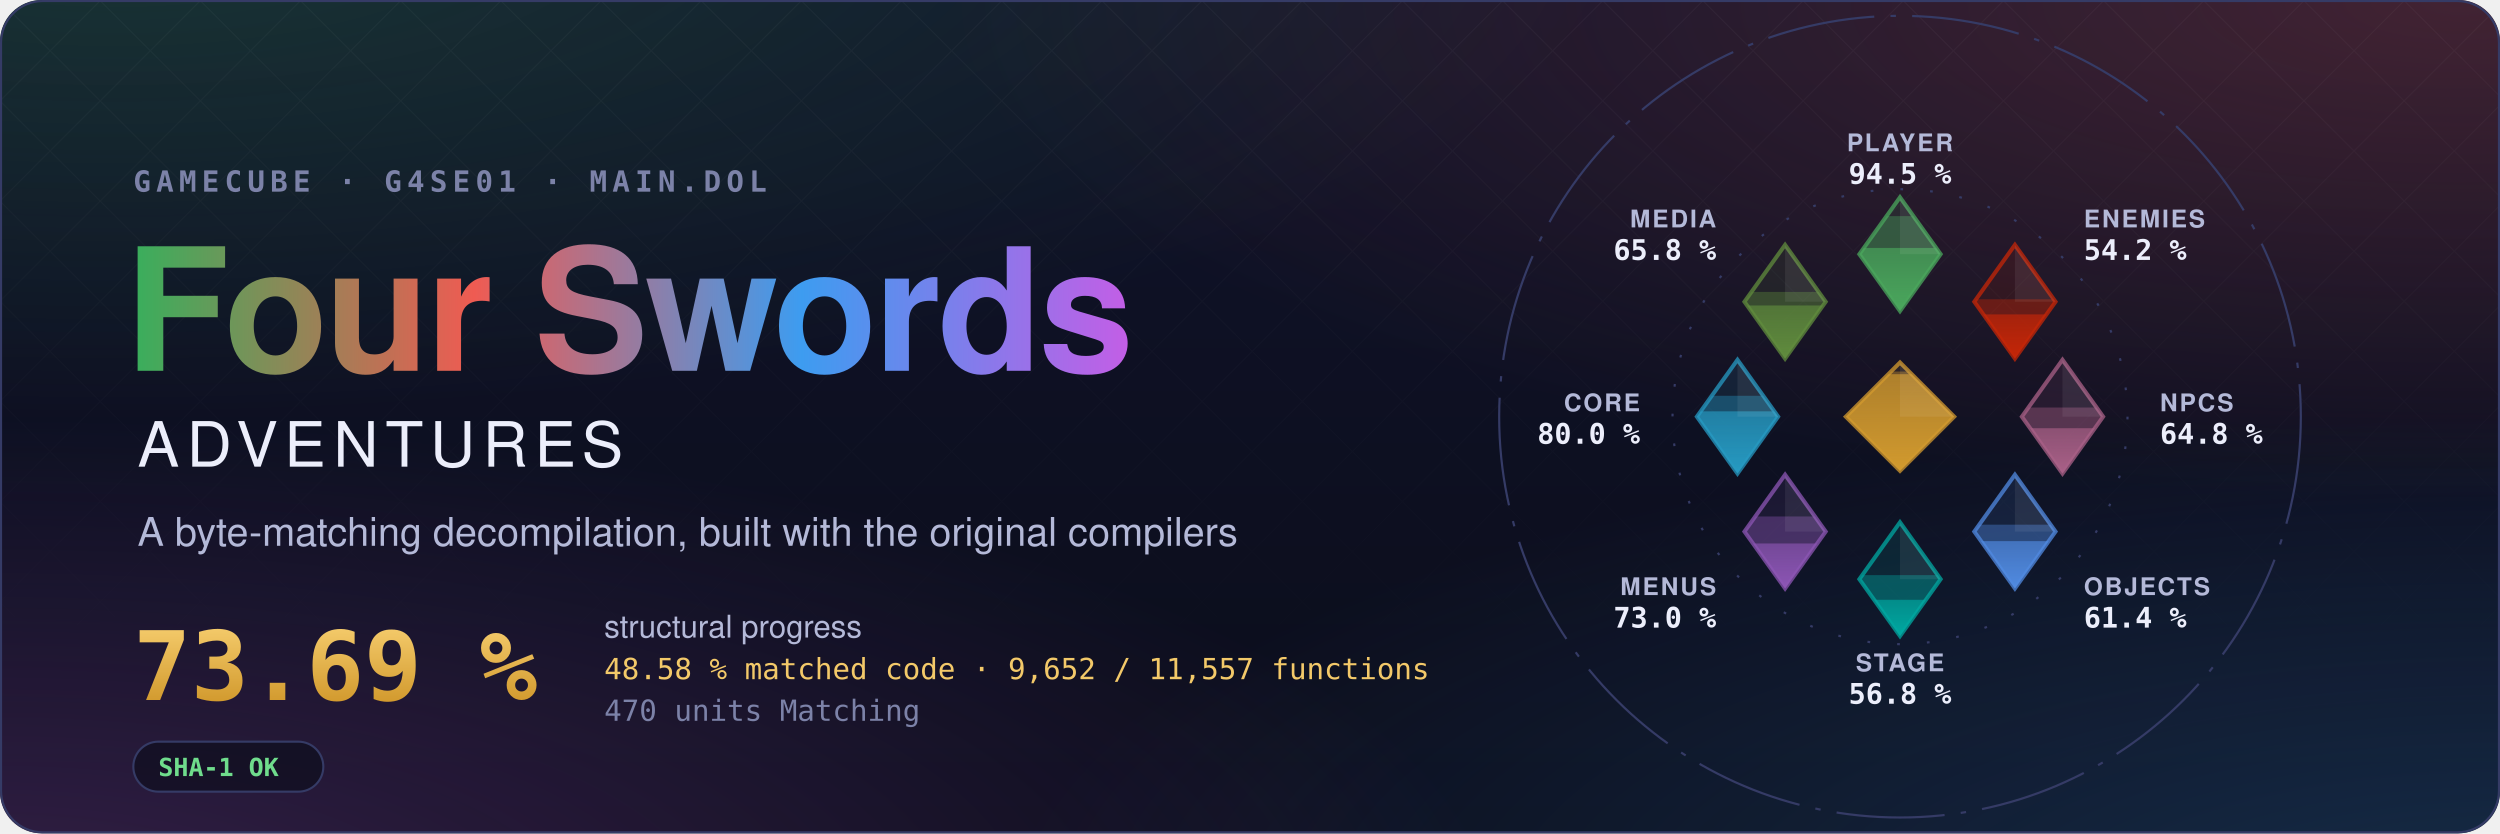
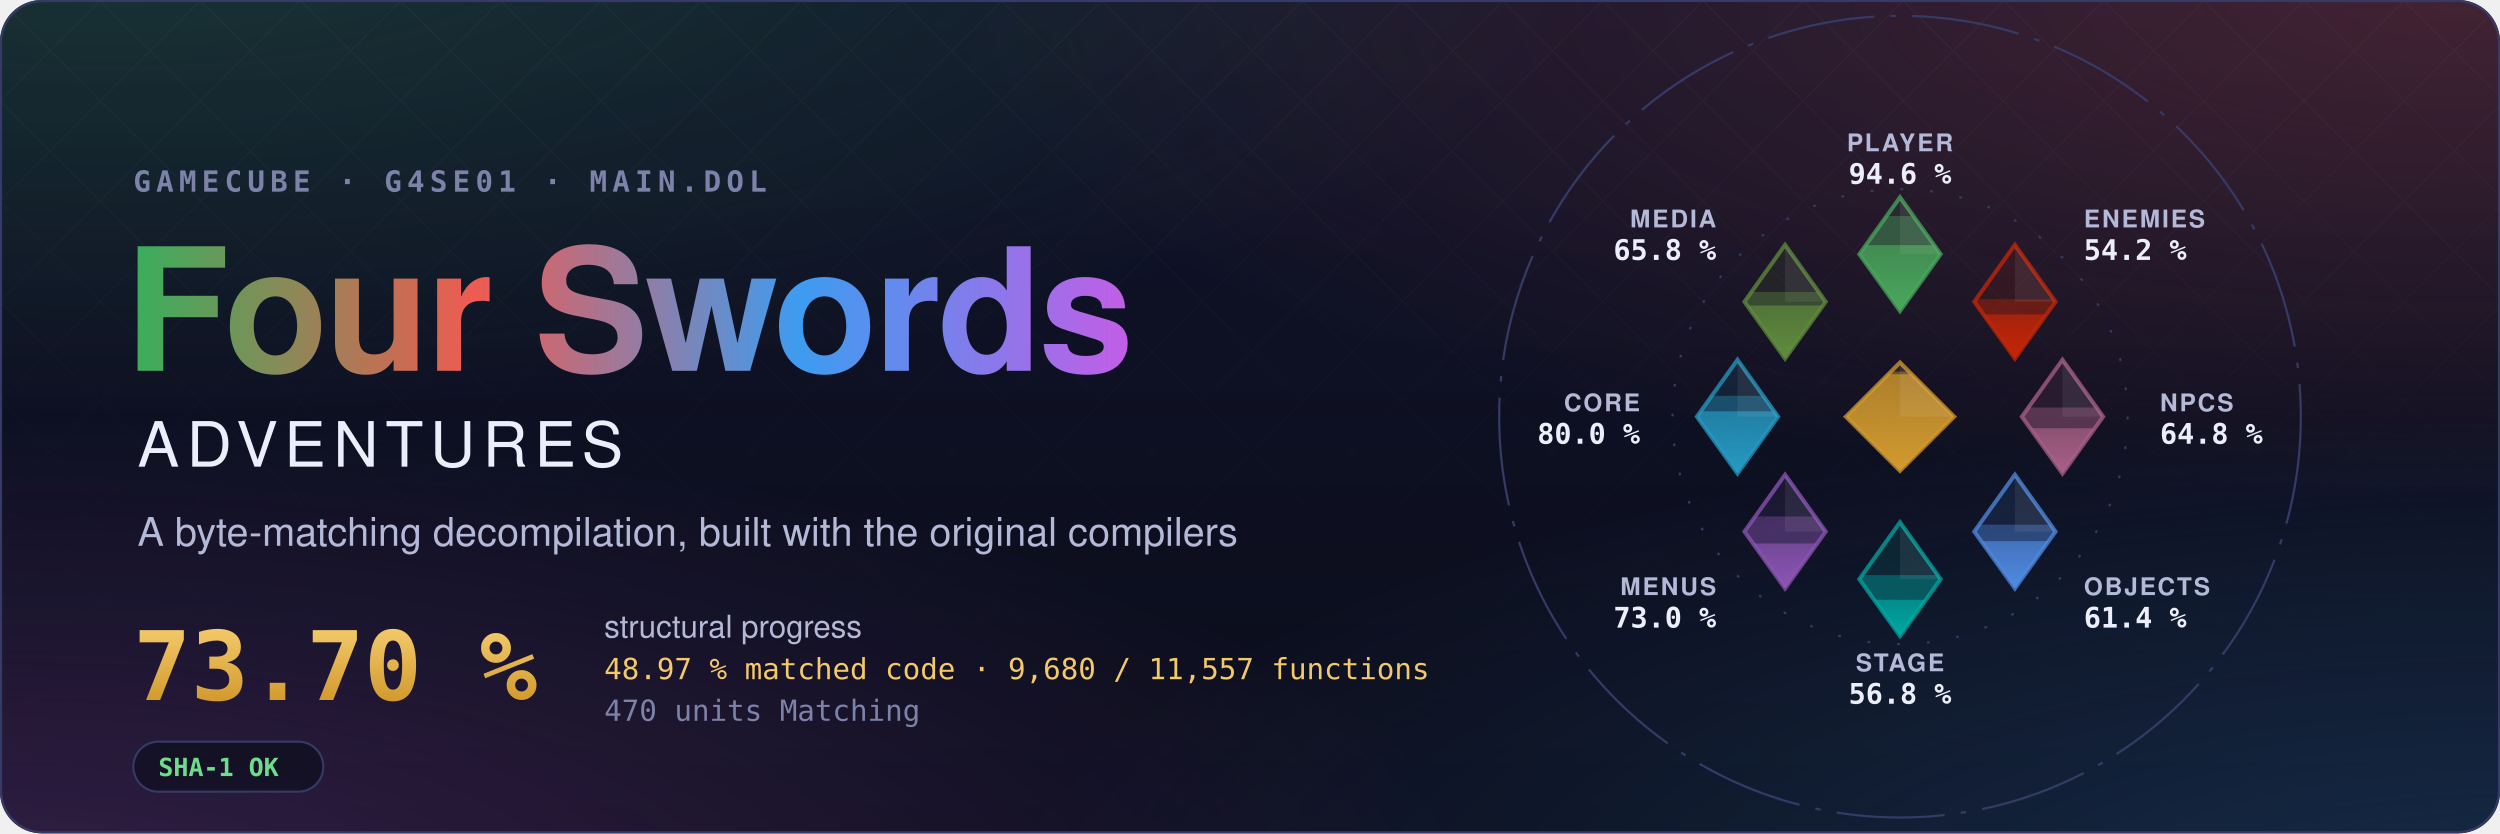
- <svg xmlns="http://www.w3.org/2000/svg" width="1200" height="400" viewBox="0 0 1200 400" role="img" aria-label="Four Swords Adventures decompilation: 73.69 % structural progress, 48.58 % matched code, 9,652 of 11,557 functions">
+ <svg xmlns="http://www.w3.org/2000/svg" width="1200" height="400" viewBox="0 0 1200 400" role="img" aria-label="Four Swords Adventures decompilation: 73.70 % structural progress, 48.97 % matched code, 9,680 of 11,557 functions">
  <style>text { font-family: -apple-system, BlinkMacSystemFont, 'Segoe UI', Helvetica, Arial, sans-serif; } .mono { font-family: ui-monospace, SFMono-Regular, 'SF Mono', Menlo, Consolas, monospace; } .spin { transform-box: fill-box; transform-origin: center; animation: spin 90s linear infinite; } @keyframes spin { to { transform: rotate(360deg); } } .rise { transform-box: fill-box; transform-origin: 50% 100%; animation: rise 1.6s cubic-bezier(.2,.8,.2,1) both; } @keyframes rise { from { transform: scaleY(0); } } @media (prefers-reduced-motion: reduce) { * { animation: none !important; } }</style>
  <defs>
    <radialGradient id="glow0" cx="0.05" cy="-0.1" r="0.6">
      <stop offset="0" stop-color="#3aae5c" stop-opacity="0.22" />
      <stop offset="1" stop-color="#3aae5c" stop-opacity="0" />
    </radialGradient>
    <radialGradient id="glow1" cx="0.98" cy="0.0" r="0.6">
      <stop offset="0" stop-color="#ef5b52" stop-opacity="0.22" />
      <stop offset="1" stop-color="#ef5b52" stop-opacity="0" />
    </radialGradient>
    <radialGradient id="glow2" cx="1.0" cy="1.1" r="0.6">
      <stop offset="0" stop-color="#3d9cf0" stop-opacity="0.22" />
      <stop offset="1" stop-color="#3d9cf0" stop-opacity="0" />
    </radialGradient>
    <radialGradient id="glow3" cx="0.0" cy="1.1" r="0.6">
      <stop offset="0" stop-color="#c35ee6" stop-opacity="0.22" />
      <stop offset="1" stop-color="#c35ee6" stop-opacity="0" />
    </radialGradient>
    <linearGradient id="sky" x1="0" y1="0" x2="0" y2="1">
      <stop offset="0" stop-color="#10132a" />
      <stop offset="1" stop-color="#0b0d1a" />
    </linearGradient>
    <linearGradient id="four" x1="0" y1="0" x2="1" y2="0">
      <stop offset="0" stop-color="#3aae5c" />
      <stop offset="0.34" stop-color="#ef5b52" />
      <stop offset="0.67" stop-color="#3d9cf0" />
      <stop offset="1" stop-color="#c35ee6" />
    </linearGradient>
    <linearGradient id="goldtext" x1="0" y1="0" x2="0" y2="1">
      <stop offset="0" stop-color="#f3c969" />
      <stop offset="1" stop-color="#d29a2e" />
    </linearGradient>
    <pattern id="lattice" width="34" height="34" patternUnits="userSpaceOnUse" patternTransform="rotate(45)">
      <path d="M0 0H34M0 0V34" stroke="#fff" stroke-opacity="0.035" />
    </pattern>
    <linearGradient id="fade" x1="0" y1="0" x2="0" y2="1">
      <stop offset="0" stop-color="#fff" />
      <stop offset="0.8" stop-color="#fff" stop-opacity="0" />
    </linearGradient>
    <mask id="fadeMask">
      <rect width="1200" height="400" fill="url(#fade)" />
    </mask>
    <clipPath id="card">
      <rect width="1200" height="400" rx="20" />
    </clipPath>
  </defs>
  <g clip-path="url(#card)">
    <rect width="1200" height="400" fill="url(#sky)" />
    <rect width="1200" height="400" fill="url(#glow0)" />
    <rect width="1200" height="400" fill="url(#glow1)" />
    <rect width="1200" height="400" fill="url(#glow2)" />
    <rect width="1200" height="400" fill="url(#glow3)" />
    <rect width="1200" height="400" fill="url(#lattice)" mask="url(#fadeMask)" />
  </g>
  <rect x="0.5" y="0.5" width="1199" height="399" rx="20" fill="none" stroke="#353b66" />
  <text x="64" y="92" class="mono" font-size="14" font-weight="600" letter-spacing="0.18em" fill="#7c82a8">GAMECUBE · G4SE01 · MAIN.DOL</text>
  <text x="60" y="178" font-size="82" font-weight="700" letter-spacing="-1.5" fill="url(#four)">Four Swords</text>
  <text x="66" y="224" font-size="30" font-weight="500" letter-spacing="0.12em" fill="#eceefb">ADVENTURES</text>
  <text x="66" y="262" font-size="19" fill="#b4b9d8">A byte-matching decompilation, built with the original compilers</text>
-   <text x="64" y="336" class="mono" font-size="46" font-weight="700" fill="url(#goldtext)">73.69 %</text>
+   <text x="64" y="336" class="mono" font-size="46" font-weight="700" fill="url(#goldtext)">73.70 %</text>
  <text x="290" y="306" font-size="15" fill="#b4b9d8">structural progress</text>
-   <text x="290" y="326" class="mono" font-size="14" fill="#f3c969">48.58 % matched code · 9,652 / 11,557 functions</text>
+   <text x="290" y="326" class="mono" font-size="14" fill="#f3c969">48.97 % matched code · 9,680 / 11,557 functions</text>
  <text x="290" y="346" class="mono" font-size="14" fill="#7c82a8">470 units Matching</text>
  <g transform="translate(64 356)">
    <rect width="91.2" height="24" rx="12" fill="#0b0d1a" fill-opacity="0.6" stroke="#353b66" />
    <text x="12" y="16.5" class="mono" font-size="12" font-weight="600" fill="#6fdc8c">SHA-1 OK</text>
  </g>
  <defs>
    <clipPath id="ec-player">
      <path d="M0 -81L15 -60L0 -39L-15 -60Z" />
    </clipPath>
    <linearGradient id="eg-player" x1="0" y1="1" x2="0" y2="0">
      <stop offset="0" stop-color="#4aa75c" />
      <stop offset="1" stop-color="#4aa75c" stop-opacity="0.65" />
    </linearGradient>
    <clipPath id="ec-enemies">
      <path d="M42.43 -63.43L57.43 -42.43L42.43 -21.43L27.43 -42.43Z" />
    </clipPath>
    <linearGradient id="eg-enemies" x1="0" y1="1" x2="0" y2="0">
      <stop offset="0" stop-color="#c52607" />
      <stop offset="1" stop-color="#c52607" stop-opacity="0.65" />
    </linearGradient>
    <clipPath id="ec-npcs">
      <path d="M60 -21L75 0L60 21L45 0Z" />
    </clipPath>
    <linearGradient id="eg-npcs" x1="0" y1="1" x2="0" y2="0">
      <stop offset="0" stop-color="#a96087" />
      <stop offset="1" stop-color="#a96087" stop-opacity="0.65" />
    </linearGradient>
    <clipPath id="ec-objects">
      <path d="M42.43 21.43L57.43 42.43L42.43 63.43L27.43 42.43Z" />
    </clipPath>
    <linearGradient id="eg-objects" x1="0" y1="1" x2="0" y2="0">
      <stop offset="0" stop-color="#508ae1" />
      <stop offset="1" stop-color="#508ae1" stop-opacity="0.65" />
    </linearGradient>
    <clipPath id="ec-stage">
      <path d="M0 39L15 60L0 81L-15 60Z" />
    </clipPath>
    <linearGradient id="eg-stage" x1="0" y1="1" x2="0" y2="0">
      <stop offset="0" stop-color="#00a8a1" />
      <stop offset="1" stop-color="#00a8a1" stop-opacity="0.65" />
    </linearGradient>
    <clipPath id="ec-menus">
      <path d="M-42.43 21.43L-27.43 42.43L-42.43 63.43L-57.43 42.43Z" />
    </clipPath>
    <linearGradient id="eg-menus" x1="0" y1="1" x2="0" y2="0">
      <stop offset="0" stop-color="#8c55b4" />
      <stop offset="1" stop-color="#8c55b4" stop-opacity="0.65" />
    </linearGradient>
    <clipPath id="ec-core">
      <path d="M-60 -21L-45 0L-60 21L-75 0Z" />
    </clipPath>
    <linearGradient id="eg-core" x1="0" y1="1" x2="0" y2="0">
      <stop offset="0" stop-color="#269ac2" />
      <stop offset="1" stop-color="#269ac2" stop-opacity="0.65" />
    </linearGradient>
    <clipPath id="ec-media">
      <path d="M-42.43 -63.43L-27.43 -42.43L-42.43 -21.43L-57.43 -42.43Z" />
    </clipPath>
    <linearGradient id="eg-media" x1="0" y1="1" x2="0" y2="0">
      <stop offset="0" stop-color="#608c3d" />
      <stop offset="1" stop-color="#608c3d" stop-opacity="0.65" />
    </linearGradient>
    <clipPath id="ec-libs">
      <path d="M0 -20L20 0L0 20L-20 0Z" />
    </clipPath>
    <linearGradient id="eg-libs" x1="0" y1="1" x2="0" y2="0">
      <stop offset="0" stop-color="#d29a2e" />
      <stop offset="1" stop-color="#d29a2e" stop-opacity="0.65" />
    </linearGradient>
  </defs>
  <g transform="translate(912 200) scale(1.3)">
    <circle class="spin" r="148" fill="none" stroke="#353b66" stroke-width="0.8" stroke-dasharray="40 6 2 6" />
    <circle r="84" fill="none" stroke="#353b66" stroke-width="0.8" stroke-dasharray="1 10" />
    <path d="M0 -81L15 -60L0 -39L-15 -60Z" fill="#4aa75c" fill-opacity="0.12" stroke="#4aa75c" stroke-opacity="0.75" stroke-width="1.5" />
    <g clip-path="url(#ec-player)">
-       <rect class="rise" style="animation-delay:0.20s" x="-15.0" y="-74.04" width="30" height="35.04" fill="#4aa75c" fill-opacity="0.38" />
+       <rect class="rise" style="animation-delay:0.20s" x="-15.0" y="-74.08" width="30" height="35.08" fill="#4aa75c" fill-opacity="0.38" />
    </g>
    <g clip-path="url(#ec-player)">
-       <rect class="rise" style="animation-delay:0.20s" x="-15.0" y="-62.31" width="30" height="23.31" fill="url(#eg-player)" />
+       <rect class="rise" style="animation-delay:0.20s" x="-15.0" y="-63.34" width="30" height="24.34" fill="url(#eg-player)" />
    </g>
    <path d="M0.0 -81.0L15.0 -60.0L0.0 -60.0Z" fill="#fff" fill-opacity="0.07" />
    <text x="0.0" y="-98.0" text-anchor="middle" font-size="9" font-weight="600" letter-spacing="0.08em" fill="#b4b9d8">PLAYER</text>
-     <text x="0.0" y="-86.0" text-anchor="middle" font-size="10.5" font-weight="700" fill="#eceefb" class="mono">94.5 %</text>
+     <text x="0.0" y="-86.0" text-anchor="middle" font-size="10.5" font-weight="700" fill="#eceefb" class="mono">94.6 %</text>
    <path d="M42.43 -63.43L57.43 -42.43L42.43 -21.43L27.43 -42.43Z" fill="#c52607" fill-opacity="0.12" stroke="#c52607" stroke-opacity="0.75" stroke-width="1.5" />
    <g clip-path="url(#ec-enemies)">
      <rect class="rise" style="animation-delay:0.30s" x="27.43" y="-43.34" width="30" height="21.91" fill="#c52607" fill-opacity="0.38" />
    </g>
    <g clip-path="url(#ec-enemies)">
      <rect class="rise" style="animation-delay:0.30s" x="27.43" y="-37.77" width="30" height="16.34" fill="url(#eg-enemies)" />
    </g>
    <path d="M42.43 -63.43L57.43 -42.43L42.43 -42.43Z" fill="#fff" fill-opacity="0.07" />
    <text x="67.88" y="-69.88" text-anchor="start" font-size="9" font-weight="600" letter-spacing="0.08em" fill="#b4b9d8">ENEMIES</text>
    <text x="67.88" y="-57.88" text-anchor="start" font-size="10.5" font-weight="700" fill="#eceefb" class="mono">54.2 %</text>
    <path d="M60 -21L75 0L60 21L45 0Z" fill="#a96087" fill-opacity="0.12" stroke="#a96087" stroke-opacity="0.75" stroke-width="1.5" />
    <g clip-path="url(#ec-npcs)">
      <rect class="rise" style="animation-delay:0.40s" x="45.0" y="-3.38" width="30" height="24.38" fill="#a96087" fill-opacity="0.38" />
    </g>
    <g clip-path="url(#ec-npcs)">
      <rect class="rise" style="animation-delay:0.40s" x="45.0" y="4.26" width="30" height="16.74" fill="url(#eg-npcs)" />
    </g>
    <path d="M60.0 -21.0L75.0 0.0L60.0 0.0Z" fill="#fff" fill-opacity="0.07" />
    <text x="96.0" y="-2.0" text-anchor="start" font-size="9" font-weight="600" letter-spacing="0.08em" fill="#b4b9d8">NPCS</text>
    <text x="96.0" y="10.0" text-anchor="start" font-size="10.5" font-weight="700" fill="#eceefb" class="mono">64.8 %</text>
    <path d="M42.43 21.43L57.43 42.43L42.43 63.43L27.43 42.43Z" fill="#508ae1" fill-opacity="0.12" stroke="#508ae1" stroke-opacity="0.75" stroke-width="1.5" />
    <g clip-path="url(#ec-objects)">
      <rect class="rise" style="animation-delay:0.50s" x="27.43" y="39.88" width="30" height="23.55" fill="#508ae1" fill-opacity="0.38" />
    </g>
    <g clip-path="url(#ec-objects)">
      <rect class="rise" style="animation-delay:0.50s" x="27.43" y="45.96" width="30" height="17.47" fill="url(#eg-objects)" />
    </g>
    <path d="M42.43 21.43L57.43 42.43L42.43 42.43Z" fill="#fff" fill-opacity="0.07" />
    <text x="67.88" y="65.88" text-anchor="start" font-size="9" font-weight="600" letter-spacing="0.08em" fill="#b4b9d8">OBJECTS</text>
    <text x="67.88" y="77.88" text-anchor="start" font-size="10.5" font-weight="700" fill="#eceefb" class="mono">61.4 %</text>
    <path d="M0 39L15 60L0 81L-15 60Z" fill="#00a8a1" fill-opacity="0.12" stroke="#00a8a1" stroke-opacity="0.75" stroke-width="1.5" />
    <g clip-path="url(#ec-stage)">
      <rect class="rise" style="animation-delay:0.60s" x="-15.0" y="58.52" width="30" height="22.48" fill="#00a8a1" fill-opacity="0.38" />
    </g>
    <g clip-path="url(#ec-stage)">
      <rect class="rise" style="animation-delay:0.60s" x="-15.0" y="67.61" width="30" height="13.39" fill="url(#eg-stage)" />
    </g>
    <path d="M0.0 39.0L15.0 60.0L0.0 60.0Z" fill="#fff" fill-opacity="0.07" />
    <text x="0.0" y="94.0" text-anchor="middle" font-size="9" font-weight="600" letter-spacing="0.08em" fill="#b4b9d8">STAGE</text>
    <text x="0.0" y="106.0" text-anchor="middle" font-size="10.5" font-weight="700" fill="#eceefb" class="mono">56.8 %</text>
    <path d="M-42.43 21.43L-27.43 42.43L-42.43 63.43L-57.43 42.43Z" fill="#8c55b4" fill-opacity="0.12" stroke="#8c55b4" stroke-opacity="0.75" stroke-width="1.5" />
    <g clip-path="url(#ec-menus)">
      <rect class="rise" style="animation-delay:0.70s" x="-57.43" y="36.85" width="30" height="26.58" fill="#8c55b4" fill-opacity="0.38" />
    </g>
    <g clip-path="url(#ec-menus)">
      <rect class="rise" style="animation-delay:0.70s" x="-57.43" y="46.82" width="30" height="16.61" fill="url(#eg-menus)" />
    </g>
    <path d="M-42.43 21.43L-27.43 42.43L-42.43 42.43Z" fill="#fff" fill-opacity="0.07" />
    <text x="-67.88" y="65.88" text-anchor="end" font-size="9" font-weight="600" letter-spacing="0.08em" fill="#b4b9d8">MENUS</text>
    <text x="-67.88" y="77.88" text-anchor="end" font-size="10.5" font-weight="700" fill="#eceefb" class="mono">73.0 %</text>
    <path d="M-60 -21L-45 0L-60 21L-75 0Z" fill="#269ac2" fill-opacity="0.12" stroke="#269ac2" stroke-opacity="0.75" stroke-width="1.5" />
    <g clip-path="url(#ec-core)">
      <rect class="rise" style="animation-delay:0.80s" x="-75.0" y="-7.71" width="30" height="28.71" fill="#269ac2" fill-opacity="0.38" />
    </g>
    <g clip-path="url(#ec-core)">
      <rect class="rise" style="animation-delay:0.80s" x="-75.0" y="-1.96" width="30" height="22.96" fill="url(#eg-core)" />
    </g>
    <path d="M-60.0 -21.0L-45.0 0.0L-60.0 0.0Z" fill="#fff" fill-opacity="0.07" />
    <text x="-96.0" y="-2.0" text-anchor="end" font-size="9" font-weight="600" letter-spacing="0.08em" fill="#b4b9d8">CORE</text>
    <text x="-96.0" y="10.0" text-anchor="end" font-size="10.5" font-weight="700" fill="#eceefb" class="mono">80.0 %</text>
    <path d="M-42.43 -63.43L-27.43 -42.43L-42.43 -21.43L-57.43 -42.43Z" fill="#608c3d" fill-opacity="0.12" stroke="#608c3d" stroke-opacity="0.75" stroke-width="1.5" />
    <g clip-path="url(#ec-media)">
      <rect class="rise" style="animation-delay:0.90s" x="-57.43" y="-46.05" width="30" height="24.62" fill="#608c3d" fill-opacity="0.38" />
    </g>
    <g clip-path="url(#ec-media)">
      <rect class="rise" style="animation-delay:0.90s" x="-57.43" y="-41.06" width="30" height="19.63" fill="url(#eg-media)" />
    </g>
    <path d="M-42.43 -63.43L-27.43 -42.43L-42.43 -42.43Z" fill="#fff" fill-opacity="0.07" />
    <text x="-67.88" y="-69.88" text-anchor="end" font-size="9" font-weight="600" letter-spacing="0.08em" fill="#b4b9d8">MEDIA</text>
    <text x="-67.88" y="-57.88" text-anchor="end" font-size="10.5" font-weight="700" fill="#eceefb" class="mono">65.8 %</text>
    <path d="M0 -20L20 0L0 20L-20 0Z" fill="#d29a2e" fill-opacity="0.12" stroke="#d29a2e" stroke-opacity="0.75" stroke-width="1.5" />
    <g clip-path="url(#ec-libs)">
      <rect class="rise" style="animation-delay:1.00s" x="-20" y="-16.67" width="40" height="36.67" fill="#d29a2e" fill-opacity="0.38" />
    </g>
    <g clip-path="url(#ec-libs)">
      <rect class="rise" style="animation-delay:1.00s" x="-20" y="-15.68" width="40" height="35.68" fill="url(#eg-libs)" />
    </g>
    <path d="M0 -20L20 0L0 0Z" fill="#fff" fill-opacity="0.07" />
  </g>
</svg>
